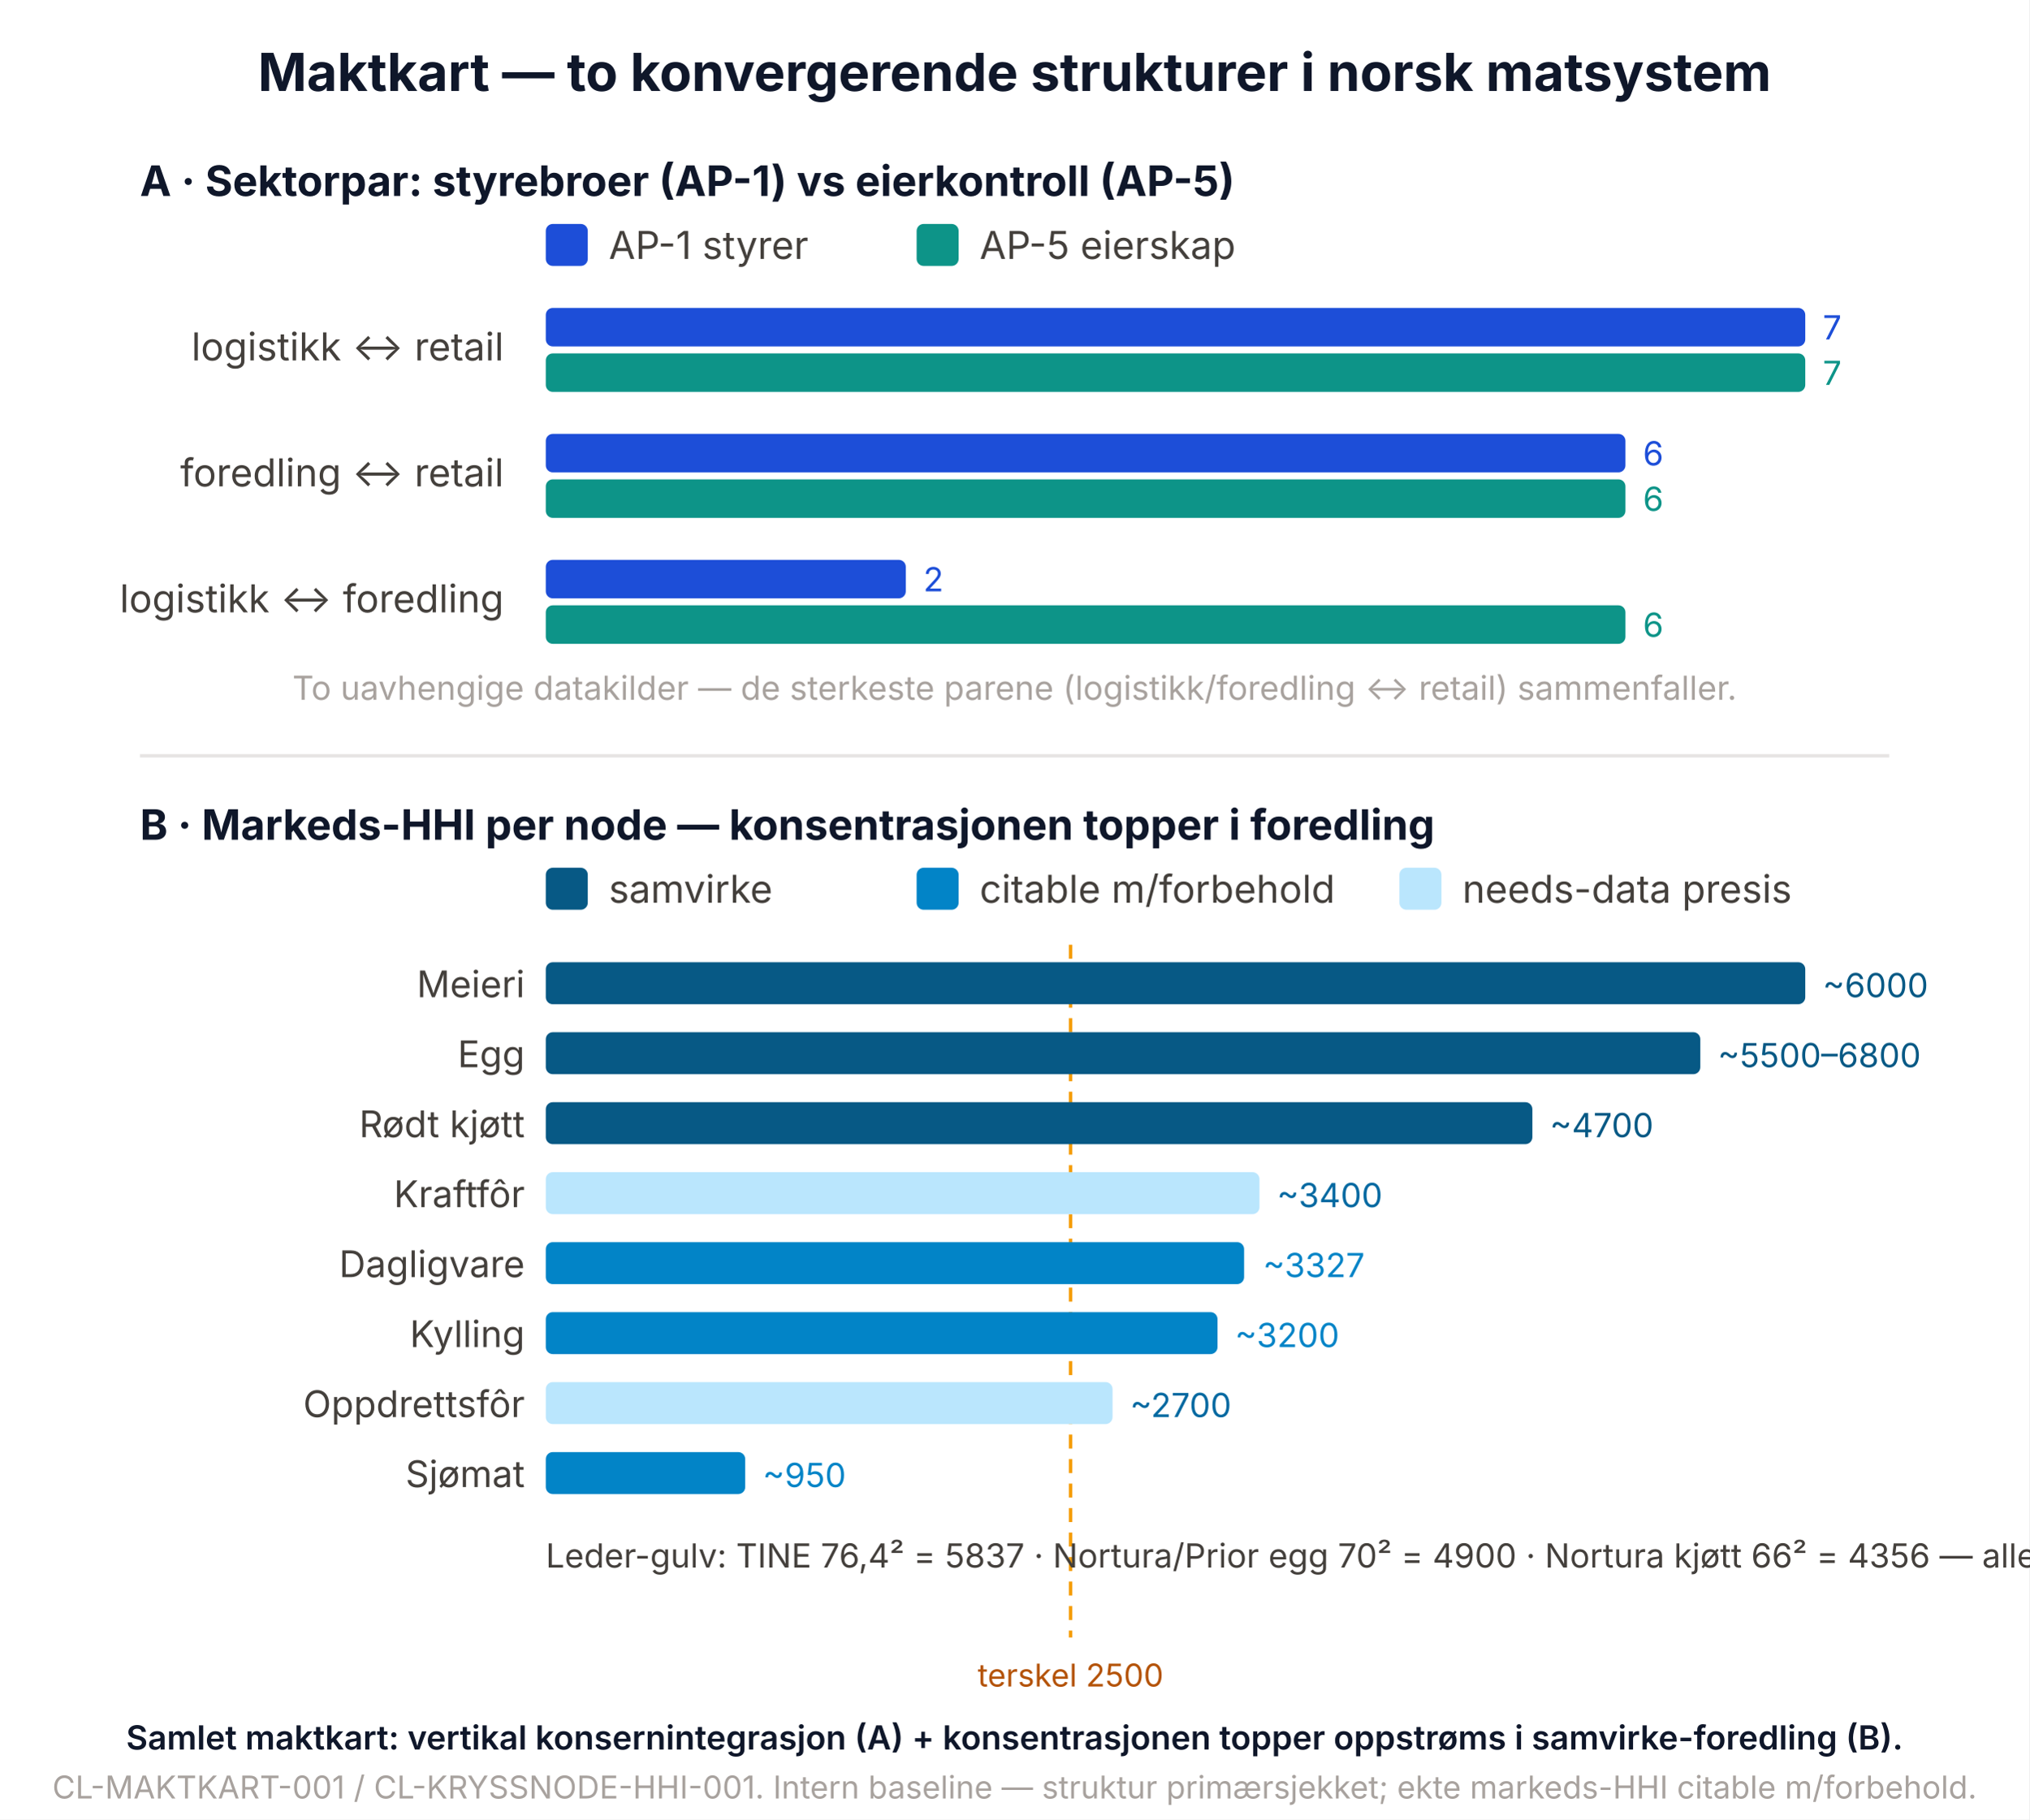
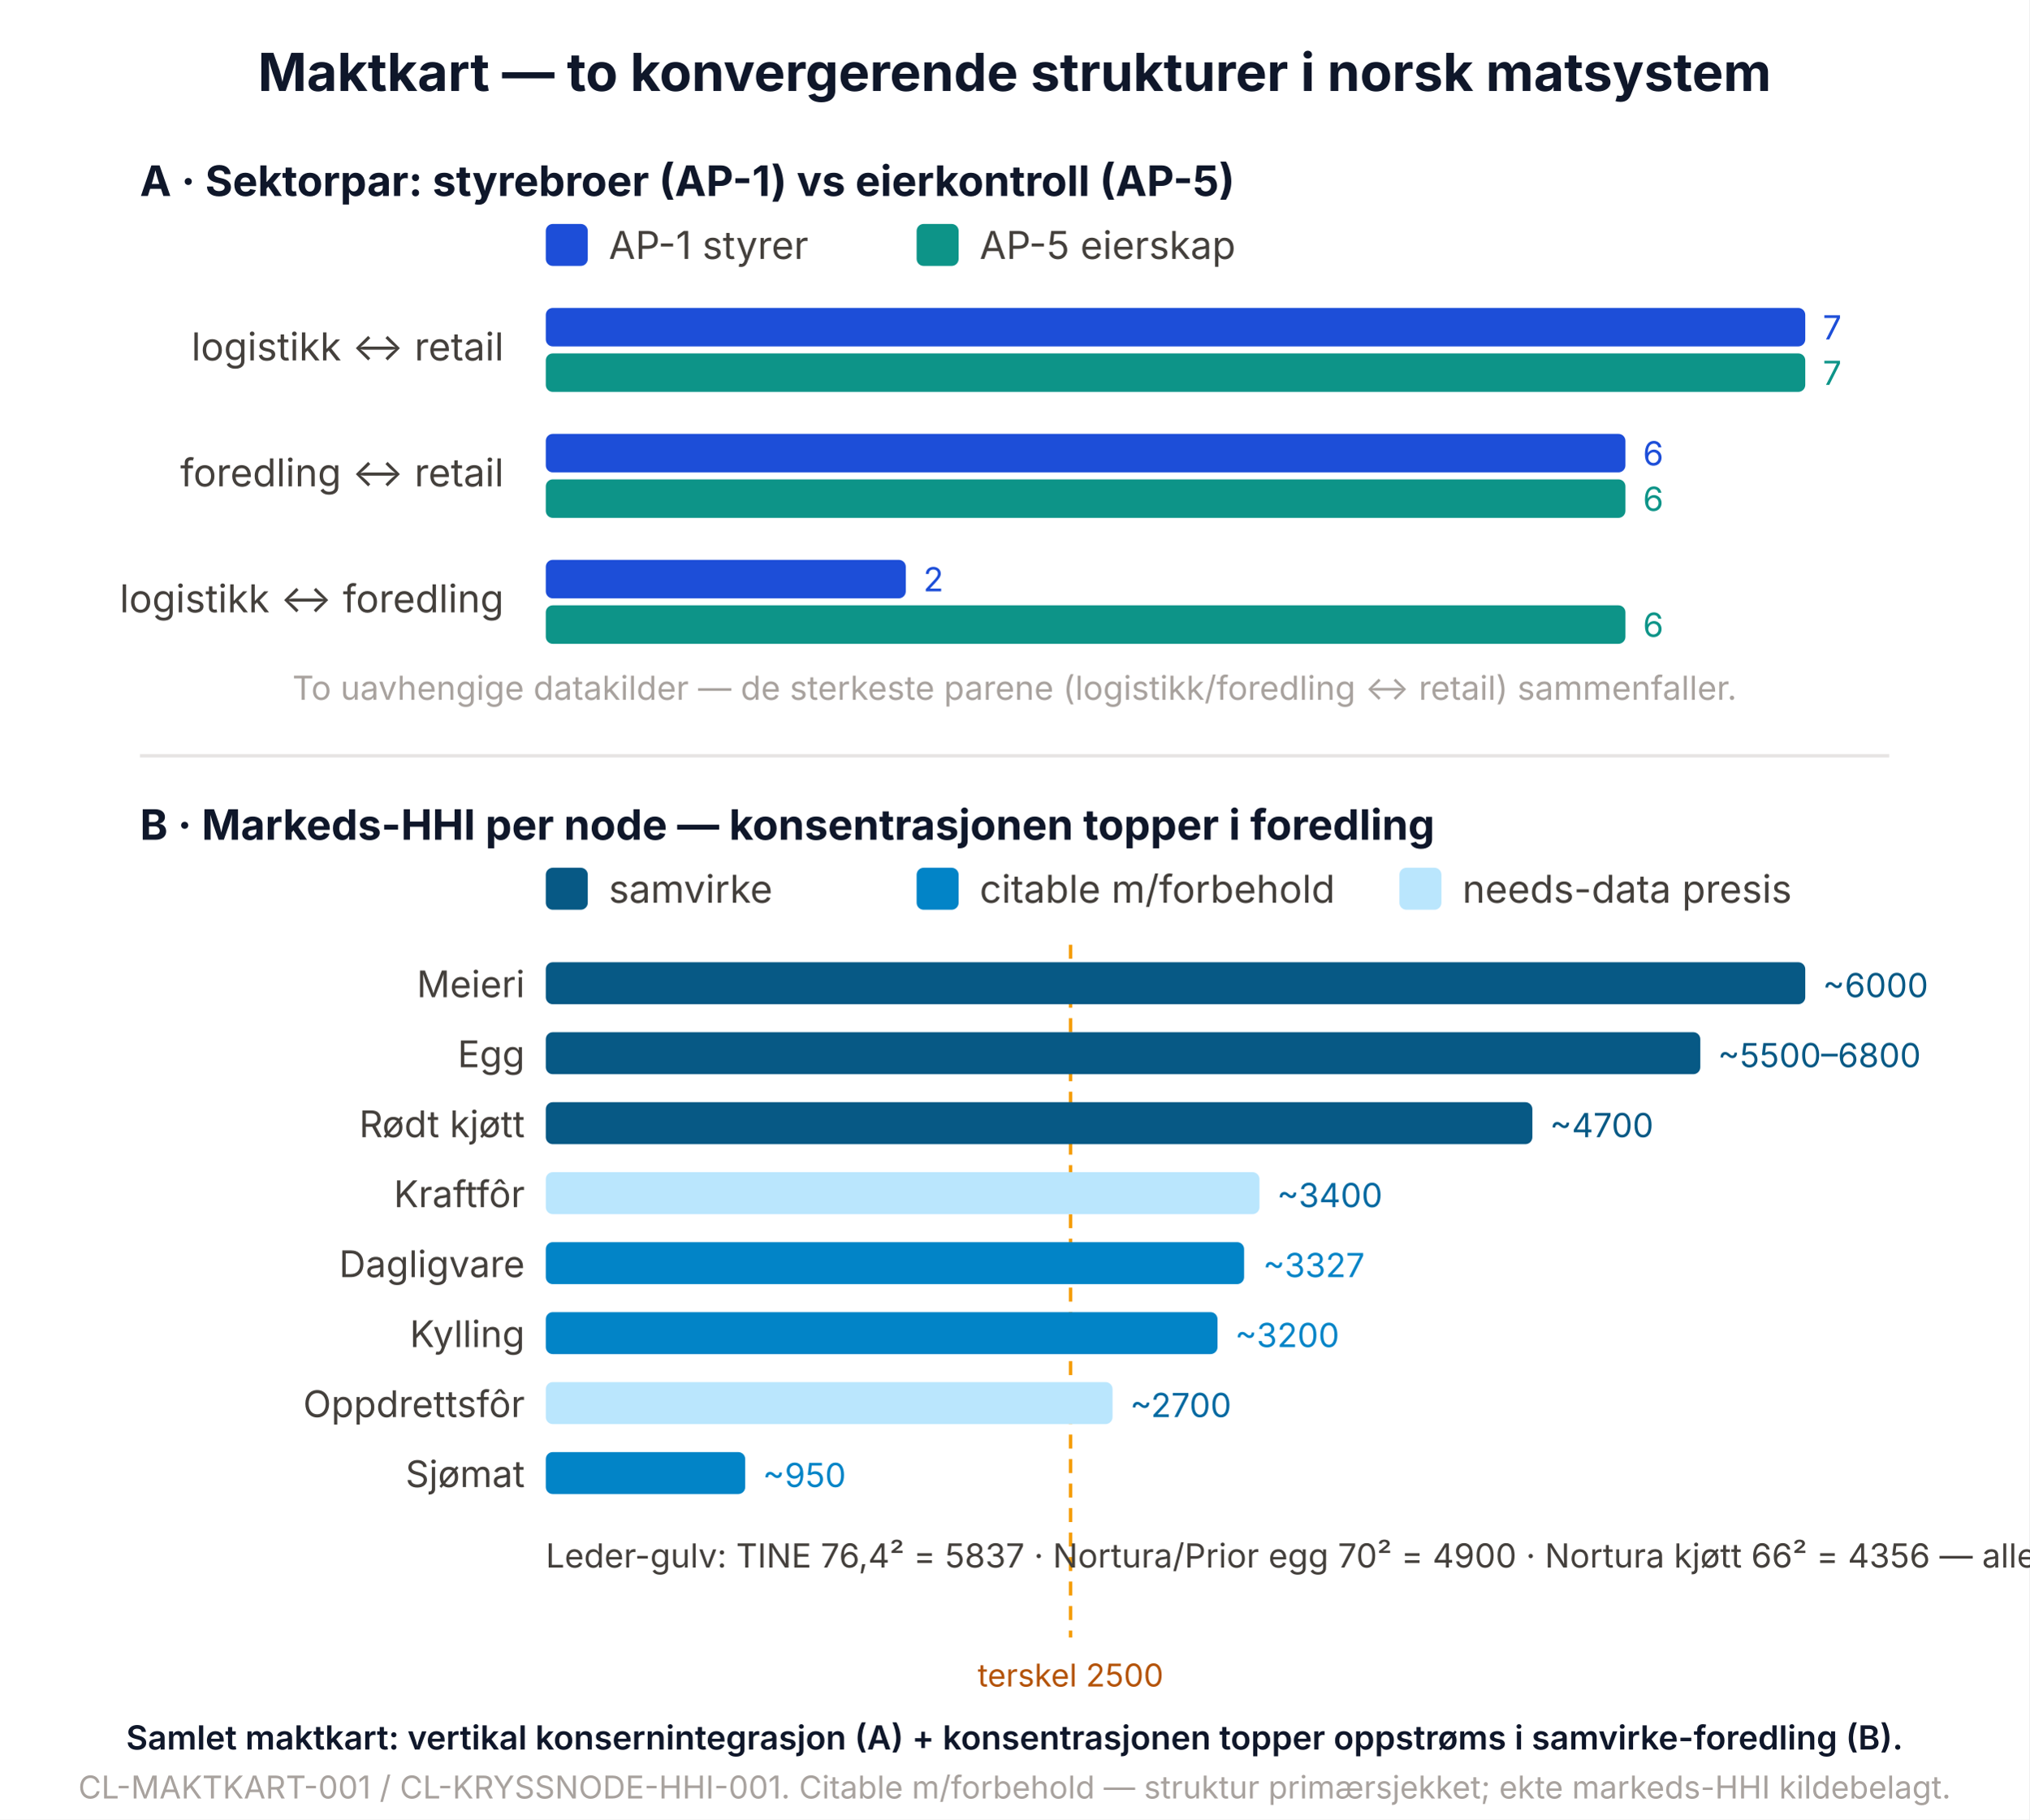
<svg xmlns="http://www.w3.org/2000/svg" viewBox="0 0 580 520" font-family="Inter,Arial,sans-serif">
  <rect width="580" height="520" fill="#ffffff" />
  <text x="290" y="26" font-size="15" font-weight="700" fill="#0f172a" text-anchor="middle">Maktkart — to konvergerende strukturer i norsk matsystem</text>
  <text x="40" y="56" font-size="12" font-weight="700" fill="#0f172a">A · Sektorpar: styrebroer (AP-1) vs eierkontroll (AP-5)</text>
  <rect x="156" y="64" width="12" height="12" rx="2" fill="#1d4ed8" />
  <text x="174" y="74" font-size="11" fill="#44403c">AP-1 styrer</text>
  <rect x="262" y="64" width="12" height="12" rx="2" fill="#0d9488" />
  <text x="280" y="74" font-size="11" fill="#44403c">AP-5 eierskap</text>
  <text x="144" y="103" font-size="11" fill="#44403c" text-anchor="end">logistikk ↔ retail</text>
  <rect x="156" y="88" width="360.0" height="11" rx="2" fill="#1d4ed8" />
  <text x="521" y="97" font-size="9.5" fill="#1d4ed8">7</text>
  <rect x="156" y="101" width="360.0" height="11" rx="2" fill="#0d9488" />
  <text x="521" y="110" font-size="9.5" fill="#0d9488">7</text>
  <text x="144" y="139" font-size="11" fill="#44403c" text-anchor="end">foredling ↔ retail</text>
  <rect x="156" y="124" width="308.6" height="11" rx="2" fill="#1d4ed8" />
  <text x="469.6" y="133" font-size="9.5" fill="#1d4ed8">6</text>
  <rect x="156" y="137" width="308.6" height="11" rx="2" fill="#0d9488" />
  <text x="469.6" y="146" font-size="9.5" fill="#0d9488">6</text>
  <text x="144" y="175" font-size="11" fill="#44403c" text-anchor="end">logistikk ↔ foredling</text>
  <rect x="156" y="160" width="102.9" height="11" rx="2" fill="#1d4ed8" />
  <text x="263.9" y="169" font-size="9.5" fill="#1d4ed8">2</text>
  <rect x="156" y="173" width="308.6" height="11" rx="2" fill="#0d9488" />
  <text x="469.6" y="182" font-size="9.5" fill="#0d9488">6</text>
  <text x="290" y="200" font-size="9.5" fill="#a8a29e" text-anchor="middle">To uavhengige datakilder — de sterkeste parene (logistikk/foredling ↔ retail) sammenfaller.</text>
  <line x1="40" y1="216" x2="540" y2="216" stroke="#e7e5e4" stroke-width="1" />
  <text x="40" y="240" font-size="12" font-weight="700" fill="#0f172a">B · Markeds-HHI per node — konsentrasjonen topper i foredling</text>
  <rect x="156" y="248" width="12" height="12" rx="2" fill="#075985" />
  <text x="174" y="258" font-size="11" fill="#44403c">samvirke</text>
  <rect x="262" y="248" width="12" height="12" rx="2" fill="#0284c7" />
  <text x="280" y="258" font-size="11" fill="#44403c">citable m/forbehold</text>
  <rect x="400" y="248" width="12" height="12" rx="2" fill="#bae6fd" />
  <text x="418" y="258" font-size="11" fill="#44403c">needs-data presis</text>
  <line x1="306" y1="270" x2="306" y2="468" stroke="#f59e0b" stroke-width="1" stroke-dasharray="4 3" />
  <text x="306" y="482" font-size="9" fill="#b45309" text-anchor="middle">terskel 2500</text>
  <text x="150" y="285" font-size="10.5" fill="#44403c" text-anchor="end">Meieri</text>
  <rect x="156" y="275" width="360" height="12" rx="2" fill="#075985" />
  <text x="521" y="285" font-size="9.5" fill="#075985">~6000</text>
  <text x="150" y="305" font-size="10.5" fill="#44403c" text-anchor="end">Egg</text>
  <rect x="156" y="295" width="330" height="12" rx="2" fill="#075985" />
  <text x="491" y="305" font-size="9.5" fill="#075985">~5500–6800</text>
  <text x="150" y="325" font-size="10.5" fill="#44403c" text-anchor="end">Rødt kjøtt</text>
  <rect x="156" y="315" width="282" height="12" rx="2" fill="#075985" />
  <text x="443" y="325" font-size="9.5" fill="#075985">~4700</text>
  <text x="150" y="345" font-size="10.5" fill="#44403c" text-anchor="end">Kraftfôr</text>
  <rect x="156" y="335" width="204" height="12" rx="2" fill="#bae6fd" />
  <text x="365" y="345" font-size="9.5" fill="#0369a1">~3400</text>
  <text x="150" y="365" font-size="10.5" fill="#44403c" text-anchor="end">Dagligvare</text>
  <rect x="156" y="355" width="199.6" height="12" rx="2" fill="#0284c7" />
  <text x="361" y="365" font-size="9.5" fill="#0284c7">~3327</text>
  <text x="150" y="385" font-size="10.5" fill="#44403c" text-anchor="end">Kylling</text>
  <rect x="156" y="375" width="192" height="12" rx="2" fill="#0284c7" />
  <text x="353" y="385" font-size="9.5" fill="#0284c7">~3200</text>
  <text x="150" y="405" font-size="10.5" fill="#44403c" text-anchor="end">Oppdrettsfôr</text>
  <rect x="156" y="395" width="162" height="12" rx="2" fill="#bae6fd" />
  <text x="323" y="405" font-size="9.5" fill="#0369a1">~2700</text>
  <text x="150" y="425" font-size="10.5" fill="#44403c" text-anchor="end">Sjømat</text>
  <rect x="156" y="415" width="57" height="12" rx="2" fill="#0284c7" />
  <text x="218" y="425" font-size="9.5" fill="#0284c7">~950</text>
  <text x="156" y="448" font-size="9.5" fill="#44403c">Leder-gulv: TINE 76,4² = 5837 · Nortura/Prior egg 70² = 4900 · Nortura kjøtt 66² = 4356 — alle over retail. Topp 3 = samvirke.</text>
  <text x="290" y="500" font-size="9.5" fill="#0f172a" text-anchor="middle" font-weight="600">Samlet maktkart: vertikal konsernintegrasjon (A) + konsentrasjonen topper oppstrøms i samvirke-foredling (B).</text>
-   <text x="290" y="514" font-size="9" fill="#a8a29e" text-anchor="middle">CL-MAKTKART-001 / CL-KRYSSNODE-HHI-001. Intern baseline — struktur primærsjekket; ekte markeds-HHI citable m/forbehold.</text>
+   <text x="290" y="514" font-size="9" fill="#a8a29e" text-anchor="middle">CL-MAKTKART-001 / CL-KRYSSNODE-HHI-001. Citable m/forbehold — struktur primærsjekket; ekte markeds-HHI kildebelagt.</text>
</svg>
